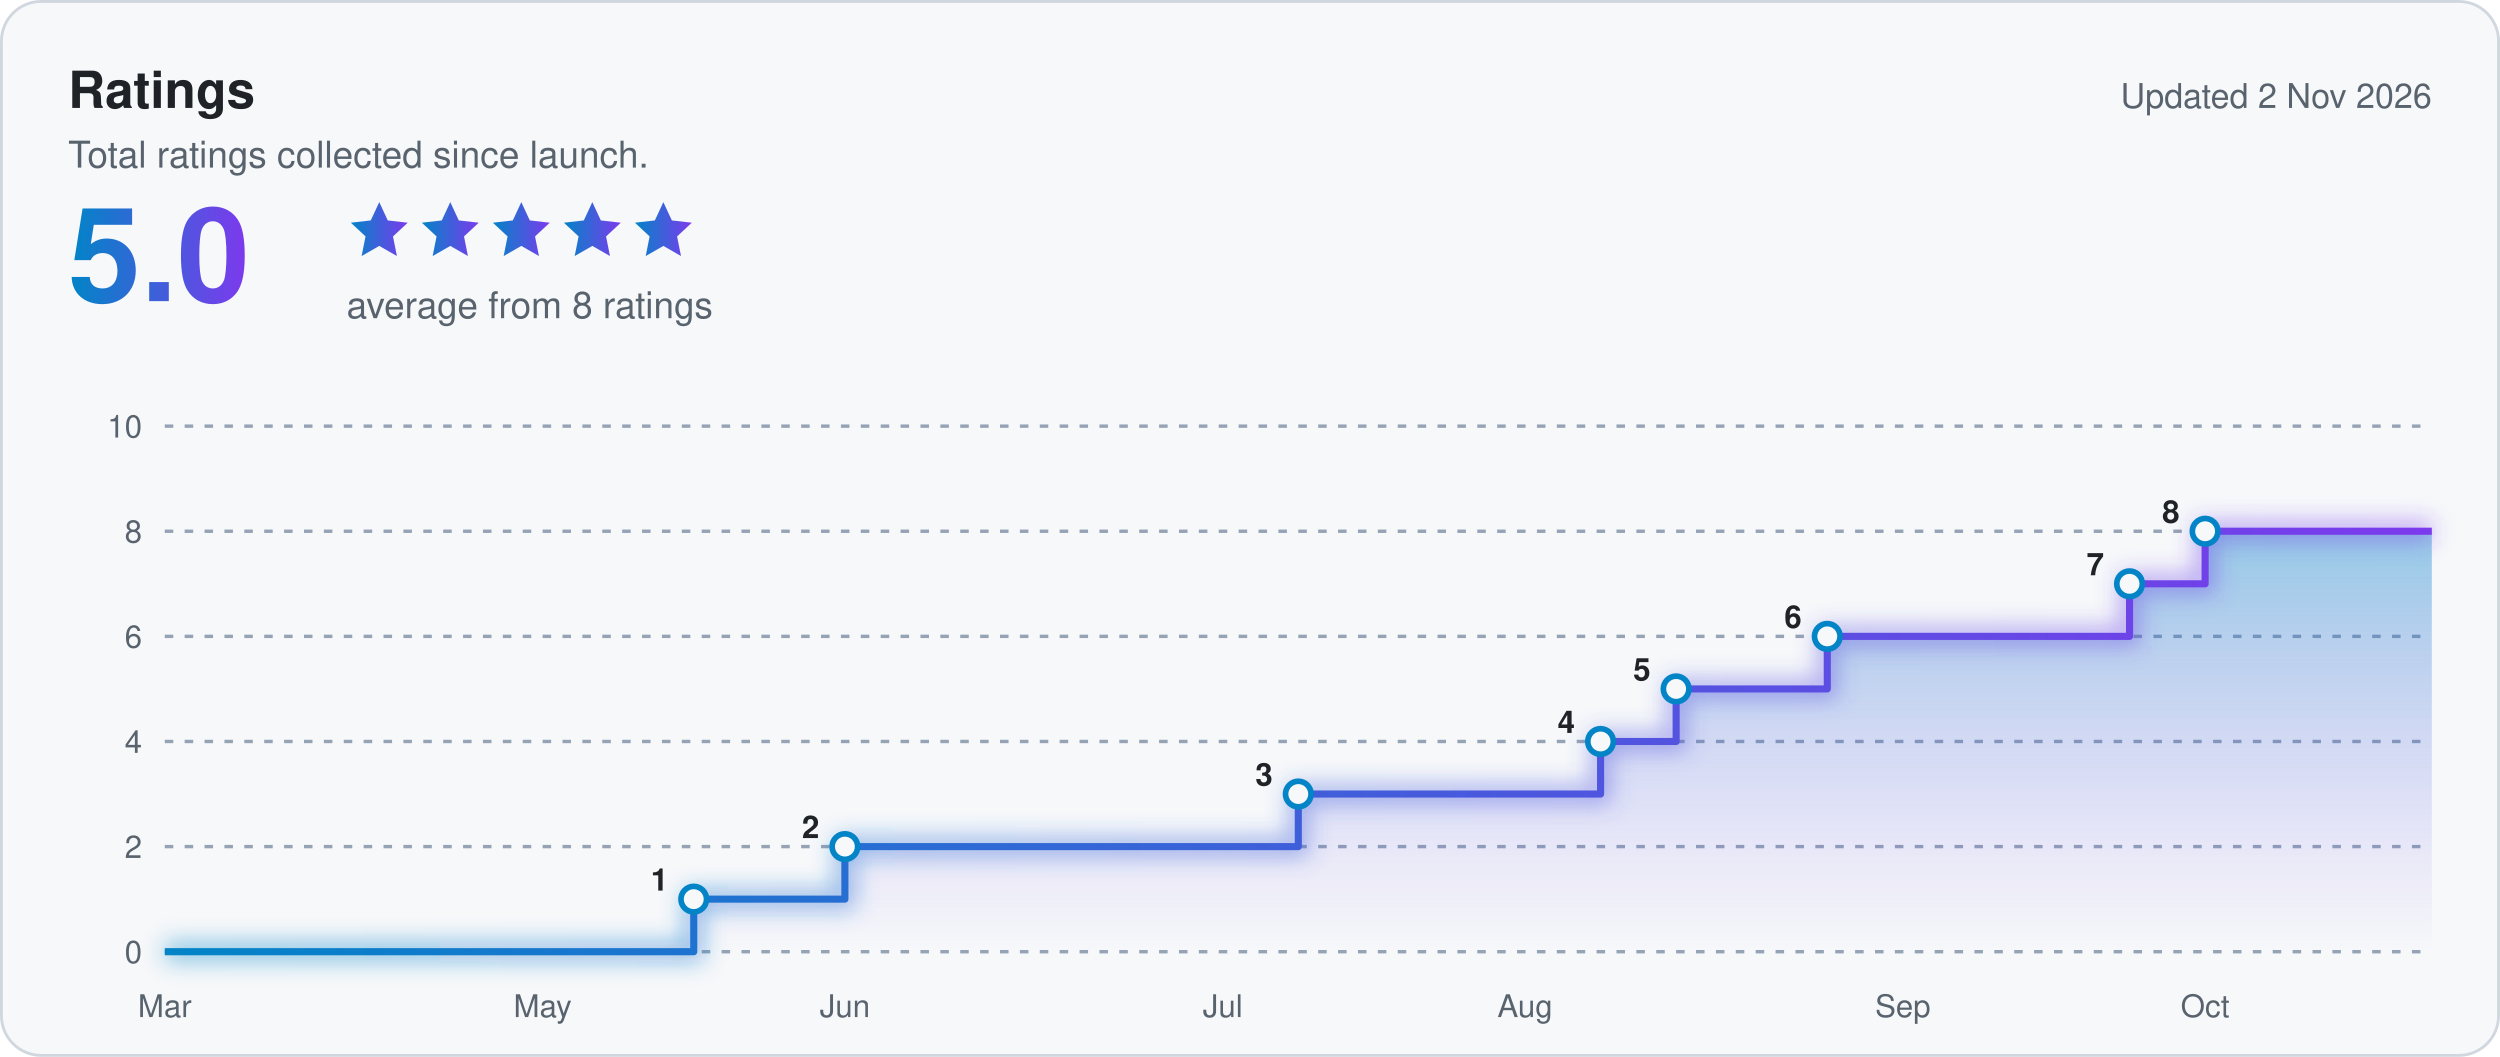
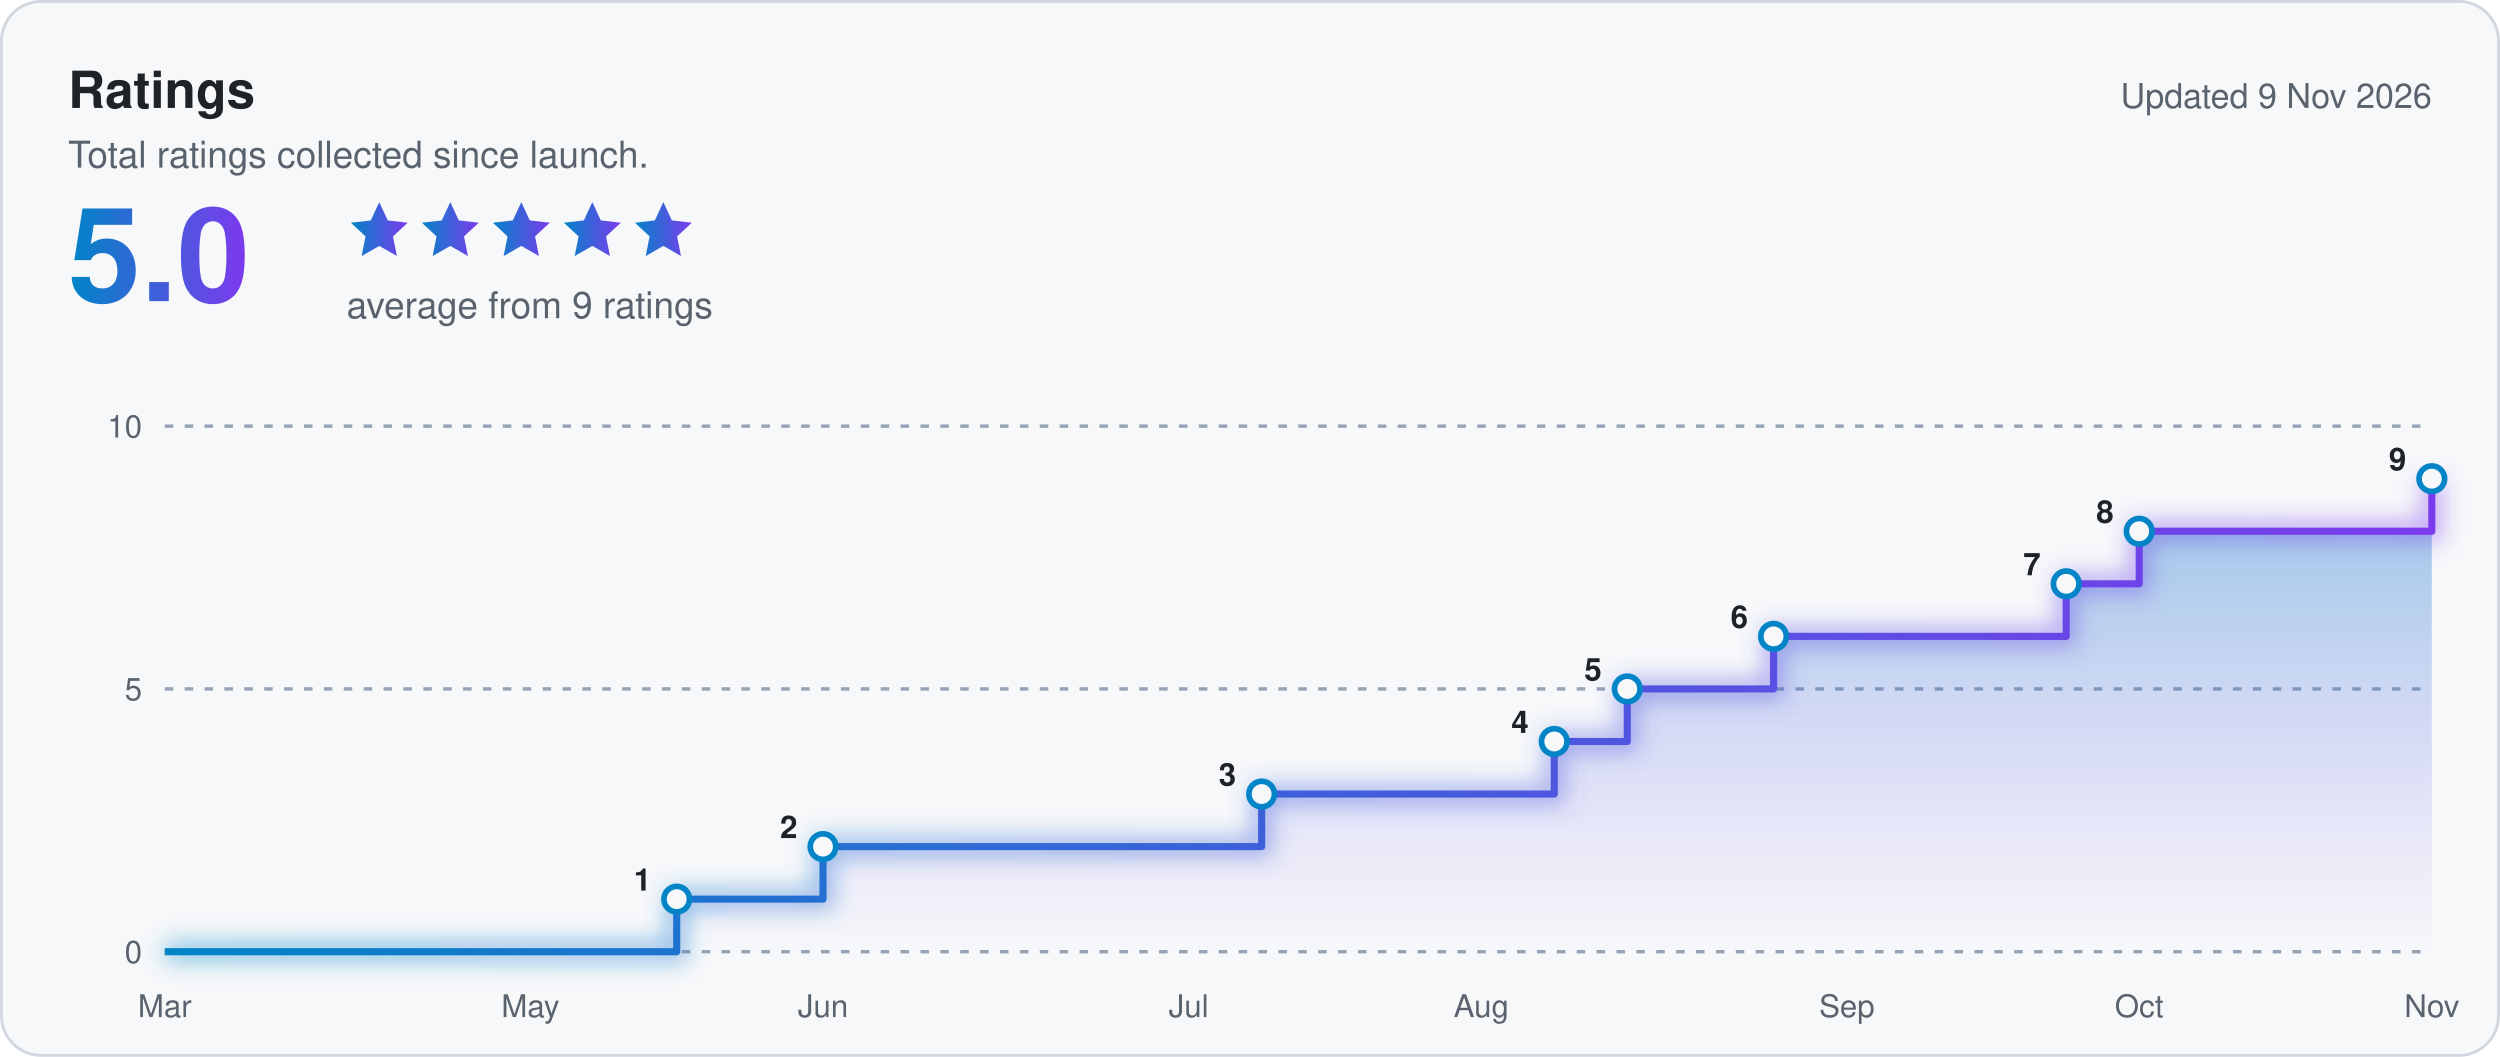
<svg xmlns="http://www.w3.org/2000/svg" viewBox="0 0 880 372" width="880" height="372" role="img" aria-label="Ratings" font-family="'Segoe UI', system-ui, -apple-system, Helvetica, Arial, sans-serif">
  <style>@keyframes draw{from{stroke-dasharray:1;stroke-dashoffset:1}to{stroke-dasharray:1;stroke-dashoffset:0}}@keyframes fade{from{opacity:0}}.ln,.gw{animation:draw 2.2s ease-out .2s backwards}.fd{animation:fade 1.4s ease 1.2s backwards}@keyframes pop{from{opacity:0;transform:scale(0)}}.sp{transform-box:fill-box;transform-origin:center;animation:pop .55s cubic-bezier(.34,1.56,.64,1) backwards}.dp{transform-box:fill-box;transform-origin:center;animation:pop .45s cubic-bezier(.34,1.56,.64,1) backwards}@media (prefers-reduced-motion:reduce){.lwv{display:none}}@media (prefers-reduced-motion:reduce){*{animation:none!important}}</style>
  <defs>
    <linearGradient id="lg" x1="0" x2="1">
      <stop offset="0" stop-color="#0284c7" />
      <stop offset="1" stop-color="#7c3aed" />
    </linearGradient>
    <linearGradient id="ag" x1="0" x2="0" y1="0" y2="1">
      <stop offset="0" stop-color="#0284c7" stop-opacity=".4" />
      <stop offset="1" stop-color="#7c3aed" stop-opacity="0" />
    </linearGradient>
    <filter id="gw" x="-5%" y="-30%" width="110%" height="160%">
      <feGaussianBlur stdDeviation="4" />
    </filter>
    <linearGradient id="wv" gradientUnits="userSpaceOnUse" x1="0" y1="0" x2="880" y2="0" gradientTransform="translate(-90,0)">
      <stop offset="0" stop-color="#fff" stop-opacity="0" />
      <stop offset=".04" stop-color="#fff" stop-opacity="0" />
      <stop offset=".08" stop-color="#fff" stop-opacity="1" />
      <stop offset=".086" stop-color="#fff" stop-opacity="0" />
      <stop offset="1" stop-color="#fff" stop-opacity="0" />
      <animateTransform attributeName="gradientTransform" type="translate" from="-90 0" to="970 0" dur="10s" begin="2.4s" repeatCount="indefinite" />
    </linearGradient>
  </defs>
  <rect x=".5" y=".5" width="879" height="371" rx="14" fill="#f6f8fa" stroke="#d0d7de" />
  <text x="24" y="38" font-size="18" font-weight="700" fill="#1f2328">Ratings</text>
  <text x="24" y="59" font-size="13" fill="#59636e">Total ratings collected since launch.</text>
-   <text x="856" y="38" font-size="12" fill="#59636e" text-anchor="end">Updated 2 Nov 2026</text>
+   <text x="856" y="38" font-size="12" fill="#59636e" text-anchor="end">Updated 9 Nov 2026</text>
  <text x="24" y="106" font-size="46" font-weight="700" fill="url(#lg)" style="animation:fade .5s ease .15s backwards">5.0</text>
  <g transform="translate(122,70)">
    <g transform="translate(0,0) scale(1.15)">
      <path class="sp" d="M10 1l2.6 5.6 6.1.7-4.5 4.2 1.2 6L10 14.4 4.6 17.5l1.2-6L1.3 7.3l6.1-.7z" fill="url(#lg)" style="animation-delay:0.35s" />
    </g>
    <g transform="translate(25,0) scale(1.15)">
      <path class="sp" d="M10 1l2.6 5.6 6.1.7-4.5 4.2 1.2 6L10 14.4 4.6 17.5l1.2-6L1.3 7.3l6.1-.7z" fill="url(#lg)" style="animation-delay:0.60s" />
    </g>
    <g transform="translate(50,0) scale(1.15)">
      <path class="sp" d="M10 1l2.6 5.6 6.1.7-4.5 4.2 1.2 6L10 14.4 4.6 17.5l1.2-6L1.3 7.3l6.1-.7z" fill="url(#lg)" style="animation-delay:0.85s" />
    </g>
    <g transform="translate(75,0) scale(1.15)">
      <path class="sp" d="M10 1l2.6 5.6 6.1.7-4.5 4.2 1.2 6L10 14.4 4.6 17.5l1.2-6L1.3 7.3l6.1-.7z" fill="url(#lg)" style="animation-delay:1.10s" />
    </g>
    <g transform="translate(100,0) scale(1.15)">
      <path class="sp" d="M10 1l2.6 5.6 6.1.7-4.5 4.2 1.2 6L10 14.4 4.6 17.5l1.2-6L1.3 7.3l6.1-.7z" fill="url(#lg)" style="animation-delay:1.35s" />
    </g>
  </g>
-   <text x="122" y="112" font-size="13" fill="#59636e" style="animation:fade .5s ease .3s backwards">average from 8 ratings</text>
+   <text x="122" y="112" font-size="13" fill="#59636e" style="animation:fade .5s ease .3s backwards">average from 9 ratings</text>
  <line x1="58" x2="856" y1="335.0" y2="335.0" stroke="#95a3b5" stroke-width="1.2" stroke-dasharray="3 4" />
  <text x="50" y="339.0" font-size="11" fill="#59636e" text-anchor="end">0</text>
-   <line x1="58" x2="856" y1="298.0" y2="298.0" stroke="#95a3b5" stroke-width="1.2" stroke-dasharray="3 4" />
-   <text x="50" y="302.0" font-size="11" fill="#59636e" text-anchor="end">2</text>
-   <line x1="58" x2="856" y1="261.0" y2="261.0" stroke="#95a3b5" stroke-width="1.2" stroke-dasharray="3 4" />
-   <text x="50" y="265.0" font-size="11" fill="#59636e" text-anchor="end">4</text>
-   <line x1="58" x2="856" y1="224.0" y2="224.0" stroke="#95a3b5" stroke-width="1.2" stroke-dasharray="3 4" />
-   <text x="50" y="228.0" font-size="11" fill="#59636e" text-anchor="end">6</text>
-   <line x1="58" x2="856" y1="187.0" y2="187.0" stroke="#95a3b5" stroke-width="1.2" stroke-dasharray="3 4" />
-   <text x="50" y="191.0" font-size="11" fill="#59636e" text-anchor="end">8</text>
+   <line x1="58" x2="856" y1="242.5" y2="242.5" stroke="#95a3b5" stroke-width="1.2" stroke-dasharray="3 4" />
+   <text x="50" y="246.5" font-size="11" fill="#59636e" text-anchor="end">5</text>
  <line x1="58" x2="856" y1="150.0" y2="150.0" stroke="#95a3b5" stroke-width="1.2" stroke-dasharray="3 4" />
  <text x="50" y="154.0" font-size="11" fill="#59636e" text-anchor="end">10</text>
  <text x="58.0" y="358" font-size="11" fill="#59636e" text-anchor="middle">Mar</text>
-   <text x="191.0" y="358" font-size="11" fill="#59636e" text-anchor="middle">May</text>
-   <text x="297.4" y="358" font-size="11" fill="#59636e" text-anchor="middle">Jun</text>
-   <text x="430.4" y="358" font-size="11" fill="#59636e" text-anchor="middle">Jul</text>
-   <text x="536.8" y="358" font-size="11" fill="#59636e" text-anchor="middle">Aug</text>
-   <text x="669.8" y="358" font-size="11" fill="#59636e" text-anchor="middle">Sep</text>
-   <text x="776.2" y="358" font-size="11" fill="#59636e" text-anchor="middle">Oct</text>
-   <path class="fd" d="M58.0,335.0H244.2V316.5H297.4V298.0H457.0V279.5H563.4V261.0H590.0V242.5H643.2V224.0H749.6V205.5H776.2V187.0H856.0V335.0H58.0Z" fill="url(#ag)" />
-   <path class="gw" d="M58.0,335.0H244.2V316.5H297.4V298.0H457.0V279.5H563.4V261.0H590.0V242.5H643.2V224.0H749.6V205.5H776.2V187.0H856.0" pathLength="1" fill="none" stroke="url(#lg)" stroke-width="7" stroke-opacity=".45" filter="url(#gw)" />
-   <path class="ln" d="M58.0,335.0H244.2V316.5H297.4V298.0H457.0V279.5H563.4V261.0H590.0V242.5H643.2V224.0H749.6V205.5H776.2V187.0H856.0" pathLength="1" fill="none" stroke="url(#lg)" stroke-width="2.5" stroke-linejoin="round" />
-   <path class="lwv" d="M58.0,335.0H244.2V316.5H297.4V298.0H457.0V279.5H563.4V261.0H590.0V242.5H643.2V224.0H749.6V205.5H776.2V187.0H856.0" fill="none" stroke="url(#wv)" stroke-width="5.5" stroke-linecap="round" filter="url(#gw)" />
-   <path class="lwv" d="M58.0,335.0H244.2V316.5H297.4V298.0H457.0V279.5H563.4V261.0H590.0V242.5H643.2V224.0H749.6V205.5H776.2V187.0H856.0" fill="none" stroke="url(#wv)" stroke-width="2" stroke-linecap="round" />
-   <circle class="dp" cx="244.2" cy="316.5" r="4.5" fill="#f6f8fa" stroke="#0284c7" stroke-width="2" style="animation-delay:2.50s" />
-   <text x="235.2" y="313.5" font-size="11" font-weight="700" fill="#1f2328" text-anchor="end" style="animation:fade .4s ease 2.62s backwards">1</text>
-   <circle class="dp" cx="297.4" cy="298.0" r="4.5" fill="#f6f8fa" stroke="#0284c7" stroke-width="2" style="animation-delay:2.68s" />
-   <text x="288.4" y="295.0" font-size="11" font-weight="700" fill="#1f2328" text-anchor="end" style="animation:fade .4s ease 2.80s backwards">2</text>
-   <circle class="dp" cx="457.0" cy="279.5" r="4.5" fill="#f6f8fa" stroke="#0284c7" stroke-width="2" style="animation-delay:2.86s" />
-   <text x="448.0" y="276.5" font-size="11" font-weight="700" fill="#1f2328" text-anchor="end" style="animation:fade .4s ease 2.98s backwards">3</text>
-   <circle class="dp" cx="563.4" cy="261.0" r="4.5" fill="#f6f8fa" stroke="#0284c7" stroke-width="2" style="animation-delay:3.04s" />
-   <text x="554.4" y="258.0" font-size="11" font-weight="700" fill="#1f2328" text-anchor="end" style="animation:fade .4s ease 3.16s backwards">4</text>
-   <circle class="dp" cx="590.0" cy="242.5" r="4.5" fill="#f6f8fa" stroke="#0284c7" stroke-width="2" style="animation-delay:3.22s" />
-   <text x="581.0" y="239.5" font-size="11" font-weight="700" fill="#1f2328" text-anchor="end" style="animation:fade .4s ease 3.34s backwards">5</text>
-   <circle class="dp" cx="643.2" cy="224.0" r="4.5" fill="#f6f8fa" stroke="#0284c7" stroke-width="2" style="animation-delay:3.40s" />
-   <text x="634.2" y="221.0" font-size="11" font-weight="700" fill="#1f2328" text-anchor="end" style="animation:fade .4s ease 3.52s backwards">6</text>
-   <circle class="dp" cx="749.6" cy="205.5" r="4.5" fill="#f6f8fa" stroke="#0284c7" stroke-width="2" style="animation-delay:3.58s" />
-   <text x="740.6" y="202.5" font-size="11" font-weight="700" fill="#1f2328" text-anchor="end" style="animation:fade .4s ease 3.70s backwards">7</text>
-   <circle class="dp" cx="776.2" cy="187.0" r="4.5" fill="#f6f8fa" stroke="#0284c7" stroke-width="2" style="animation-delay:3.76s" />
-   <text x="767.2" y="184.0" font-size="11" font-weight="700" fill="#1f2328" text-anchor="end" style="animation:fade .4s ease 3.88s backwards">8</text>
+   <text x="186.7" y="358" font-size="11" fill="#59636e" text-anchor="middle">May</text>
+   <text x="289.7" y="358" font-size="11" fill="#59636e" text-anchor="middle">Jun</text>
+   <text x="418.4" y="358" font-size="11" fill="#59636e" text-anchor="middle">Jul</text>
+   <text x="521.4" y="358" font-size="11" fill="#59636e" text-anchor="middle">Aug</text>
+   <text x="650.1" y="358" font-size="11" fill="#59636e" text-anchor="middle">Sep</text>
+   <text x="753.0" y="358" font-size="11" fill="#59636e" text-anchor="middle">Oct</text>
+   <text x="856.0" y="358" font-size="11" fill="#59636e" text-anchor="middle">Nov</text>
+   <path class="fd" d="M58.0,335.0H238.2V316.5H289.7V298.0H444.1V279.5H547.1V261.0H572.8V242.5H624.3V224.0H727.3V205.5H753.0V187.0H856.0V168.5H856.0V335.0H58.0Z" fill="url(#ag)" />
+   <path class="gw" d="M58.0,335.0H238.2V316.5H289.7V298.0H444.1V279.5H547.1V261.0H572.8V242.5H624.3V224.0H727.3V205.5H753.0V187.0H856.0V168.5H856.0" pathLength="1" fill="none" stroke="url(#lg)" stroke-width="7" stroke-opacity=".45" filter="url(#gw)" />
+   <path class="ln" d="M58.0,335.0H238.2V316.5H289.7V298.0H444.1V279.5H547.1V261.0H572.8V242.5H624.3V224.0H727.3V205.5H753.0V187.0H856.0V168.5H856.0" pathLength="1" fill="none" stroke="url(#lg)" stroke-width="2.5" stroke-linejoin="round" />
+   <path class="lwv" d="M58.0,335.0H238.2V316.5H289.7V298.0H444.1V279.5H547.1V261.0H572.8V242.5H624.3V224.0H727.3V205.5H753.0V187.0H856.0V168.5H856.0" fill="none" stroke="url(#wv)" stroke-width="5.5" stroke-linecap="round" filter="url(#gw)" />
+   <path class="lwv" d="M58.0,335.0H238.2V316.5H289.7V298.0H444.1V279.5H547.1V261.0H572.8V242.5H624.3V224.0H727.3V205.5H753.0V187.0H856.0V168.5H856.0" fill="none" stroke="url(#wv)" stroke-width="2" stroke-linecap="round" />
+   <circle class="dp" cx="238.2" cy="316.5" r="4.5" fill="#f6f8fa" stroke="#0284c7" stroke-width="2" style="animation-delay:2.50s" />
+   <text x="229.2" y="313.5" font-size="11" font-weight="700" fill="#1f2328" text-anchor="end" style="animation:fade .4s ease 2.62s backwards">1</text>
+   <circle class="dp" cx="289.7" cy="298.0" r="4.5" fill="#f6f8fa" stroke="#0284c7" stroke-width="2" style="animation-delay:2.68s" />
+   <text x="280.7" y="295.0" font-size="11" font-weight="700" fill="#1f2328" text-anchor="end" style="animation:fade .4s ease 2.80s backwards">2</text>
+   <circle class="dp" cx="444.1" cy="279.5" r="4.5" fill="#f6f8fa" stroke="#0284c7" stroke-width="2" style="animation-delay:2.86s" />
+   <text x="435.1" y="276.5" font-size="11" font-weight="700" fill="#1f2328" text-anchor="end" style="animation:fade .4s ease 2.98s backwards">3</text>
+   <circle class="dp" cx="547.1" cy="261.0" r="4.5" fill="#f6f8fa" stroke="#0284c7" stroke-width="2" style="animation-delay:3.04s" />
+   <text x="538.1" y="258.0" font-size="11" font-weight="700" fill="#1f2328" text-anchor="end" style="animation:fade .4s ease 3.16s backwards">4</text>
+   <circle class="dp" cx="572.8" cy="242.5" r="4.5" fill="#f6f8fa" stroke="#0284c7" stroke-width="2" style="animation-delay:3.22s" />
+   <text x="563.8" y="239.5" font-size="11" font-weight="700" fill="#1f2328" text-anchor="end" style="animation:fade .4s ease 3.34s backwards">5</text>
+   <circle class="dp" cx="624.3" cy="224.0" r="4.5" fill="#f6f8fa" stroke="#0284c7" stroke-width="2" style="animation-delay:3.40s" />
+   <text x="615.3" y="221.0" font-size="11" font-weight="700" fill="#1f2328" text-anchor="end" style="animation:fade .4s ease 3.52s backwards">6</text>
+   <circle class="dp" cx="727.3" cy="205.5" r="4.5" fill="#f6f8fa" stroke="#0284c7" stroke-width="2" style="animation-delay:3.58s" />
+   <text x="718.3" y="202.5" font-size="11" font-weight="700" fill="#1f2328" text-anchor="end" style="animation:fade .4s ease 3.70s backwards">7</text>
+   <circle class="dp" cx="753.0" cy="187.0" r="4.5" fill="#f6f8fa" stroke="#0284c7" stroke-width="2" style="animation-delay:3.76s" />
+   <text x="744.0" y="184.0" font-size="11" font-weight="700" fill="#1f2328" text-anchor="end" style="animation:fade .4s ease 3.88s backwards">8</text>
+   <circle class="dp" cx="856.0" cy="168.5" r="4.5" fill="#f6f8fa" stroke="#0284c7" stroke-width="2" style="animation-delay:3.94s" />
+   <text x="847.0" y="165.5" font-size="11" font-weight="700" fill="#1f2328" text-anchor="end" style="animation:fade .4s ease 4.06s backwards">9</text>
</svg>
